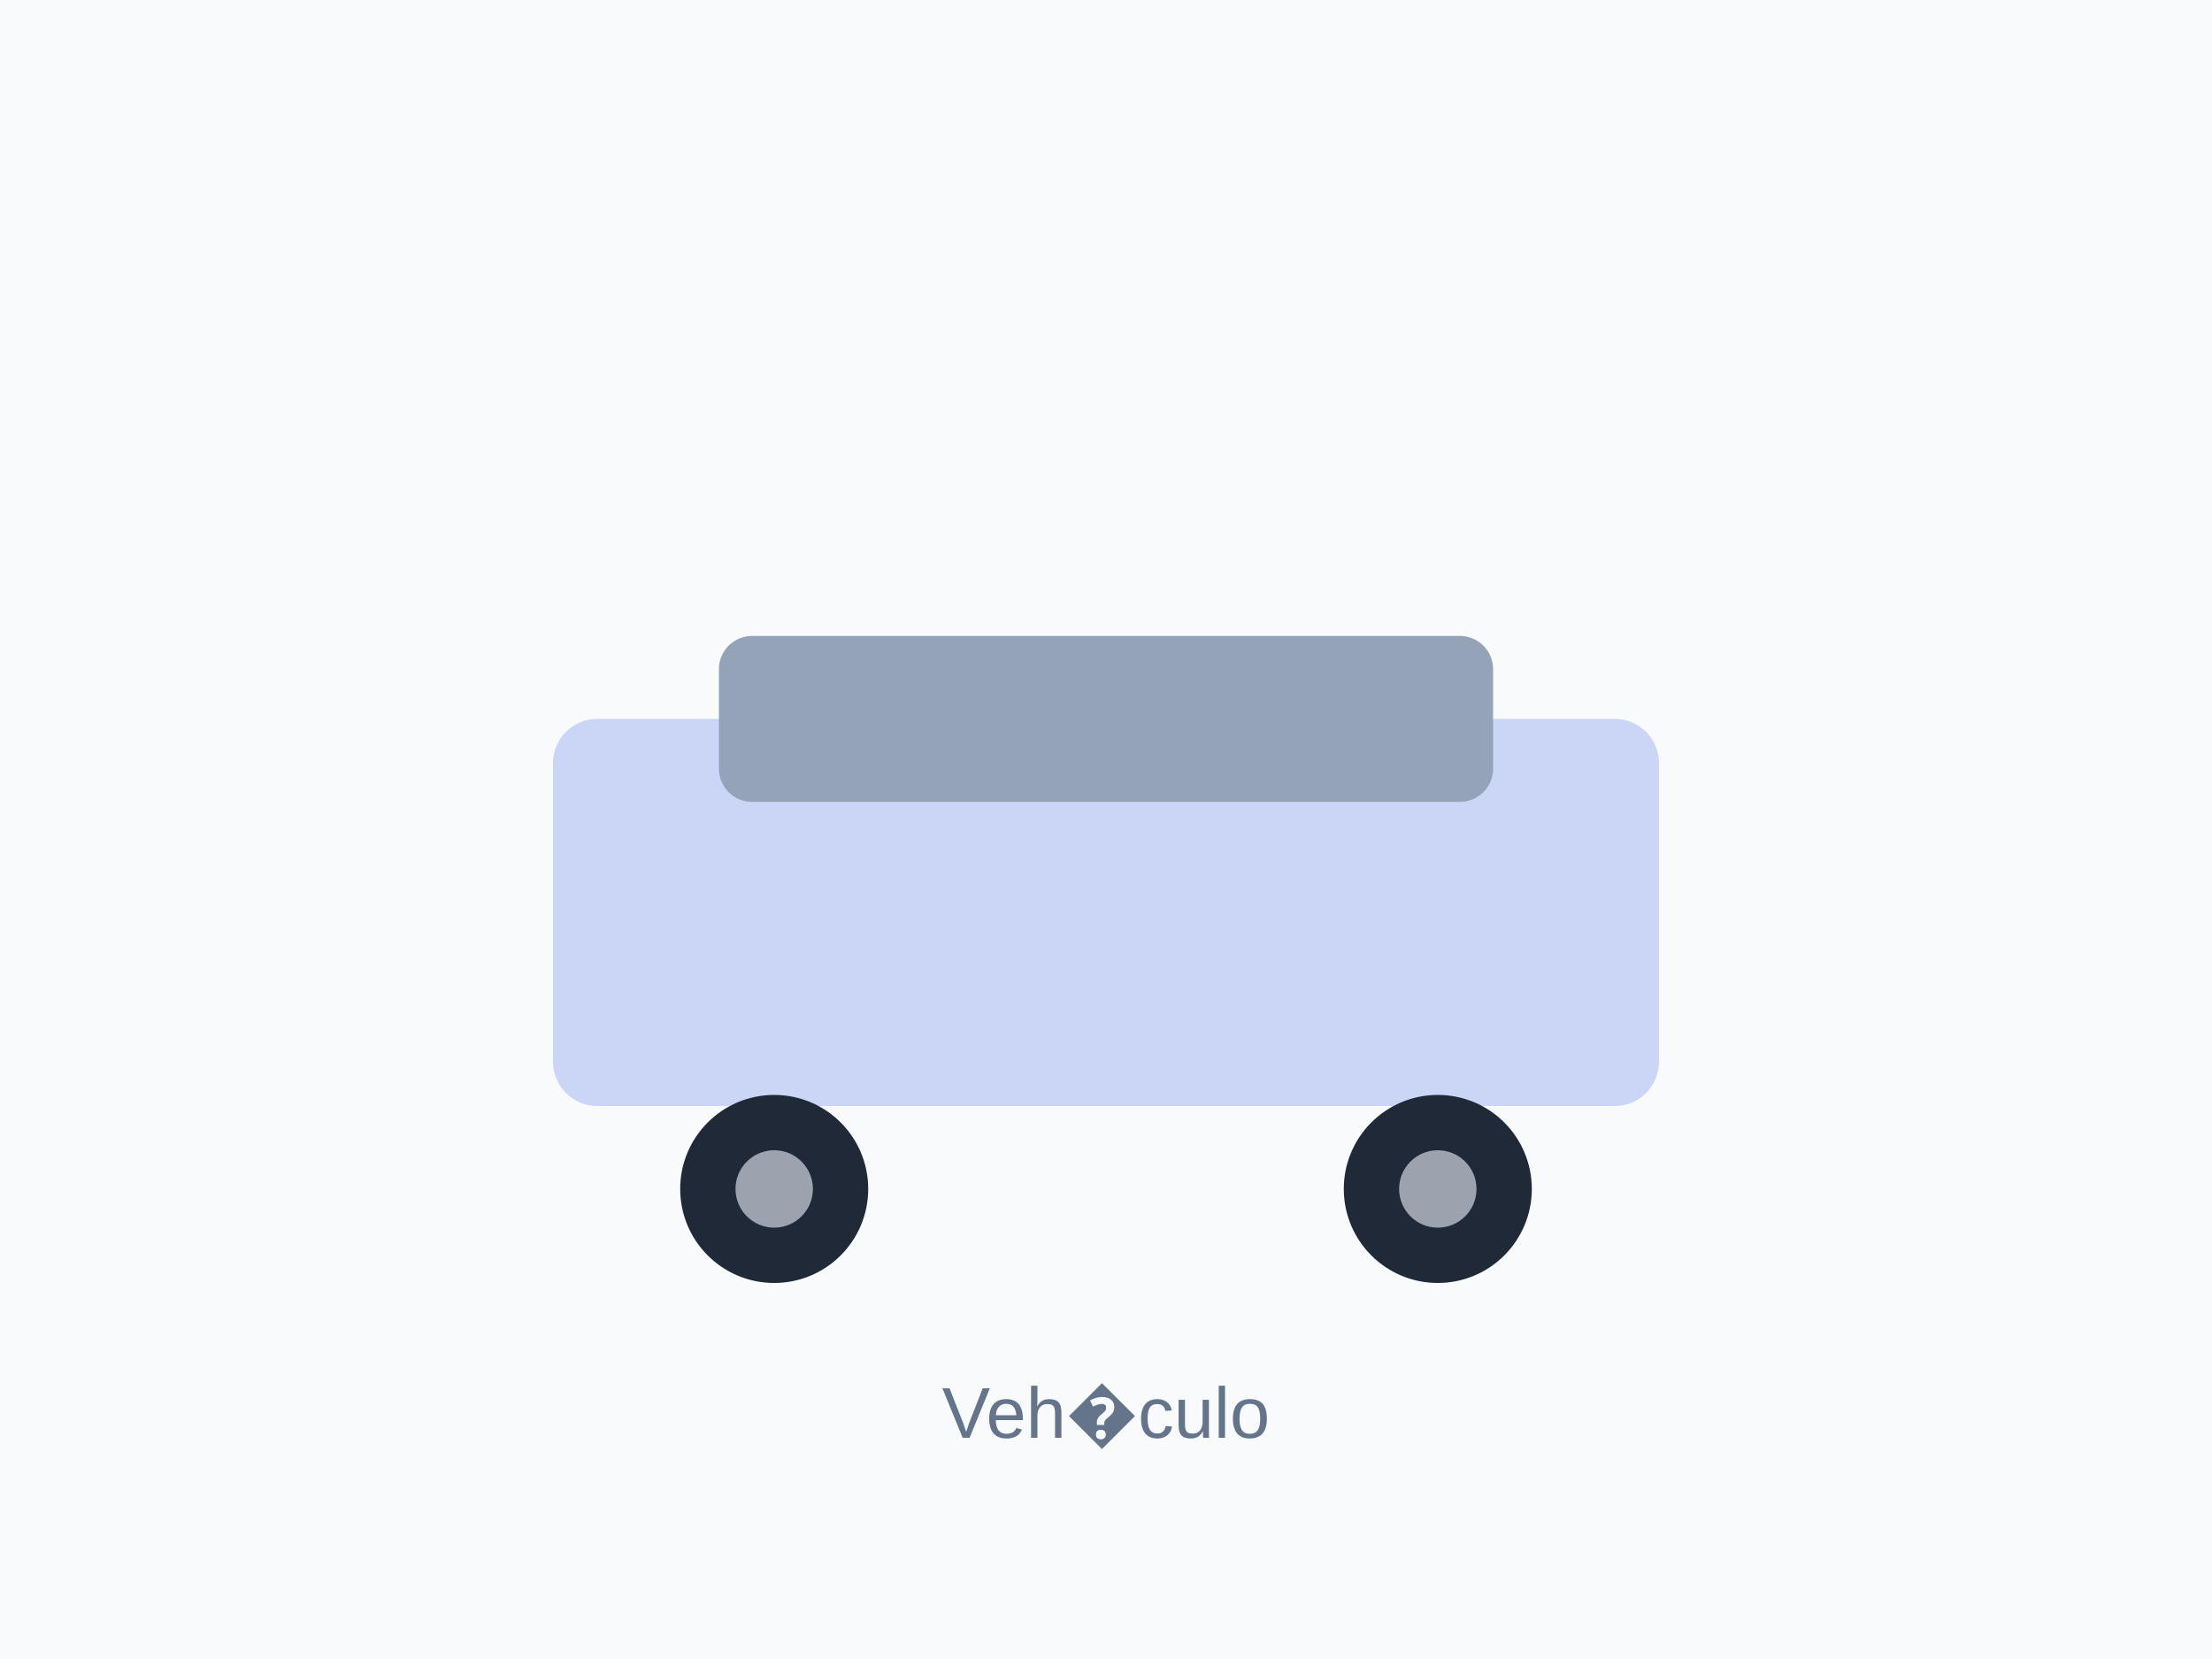
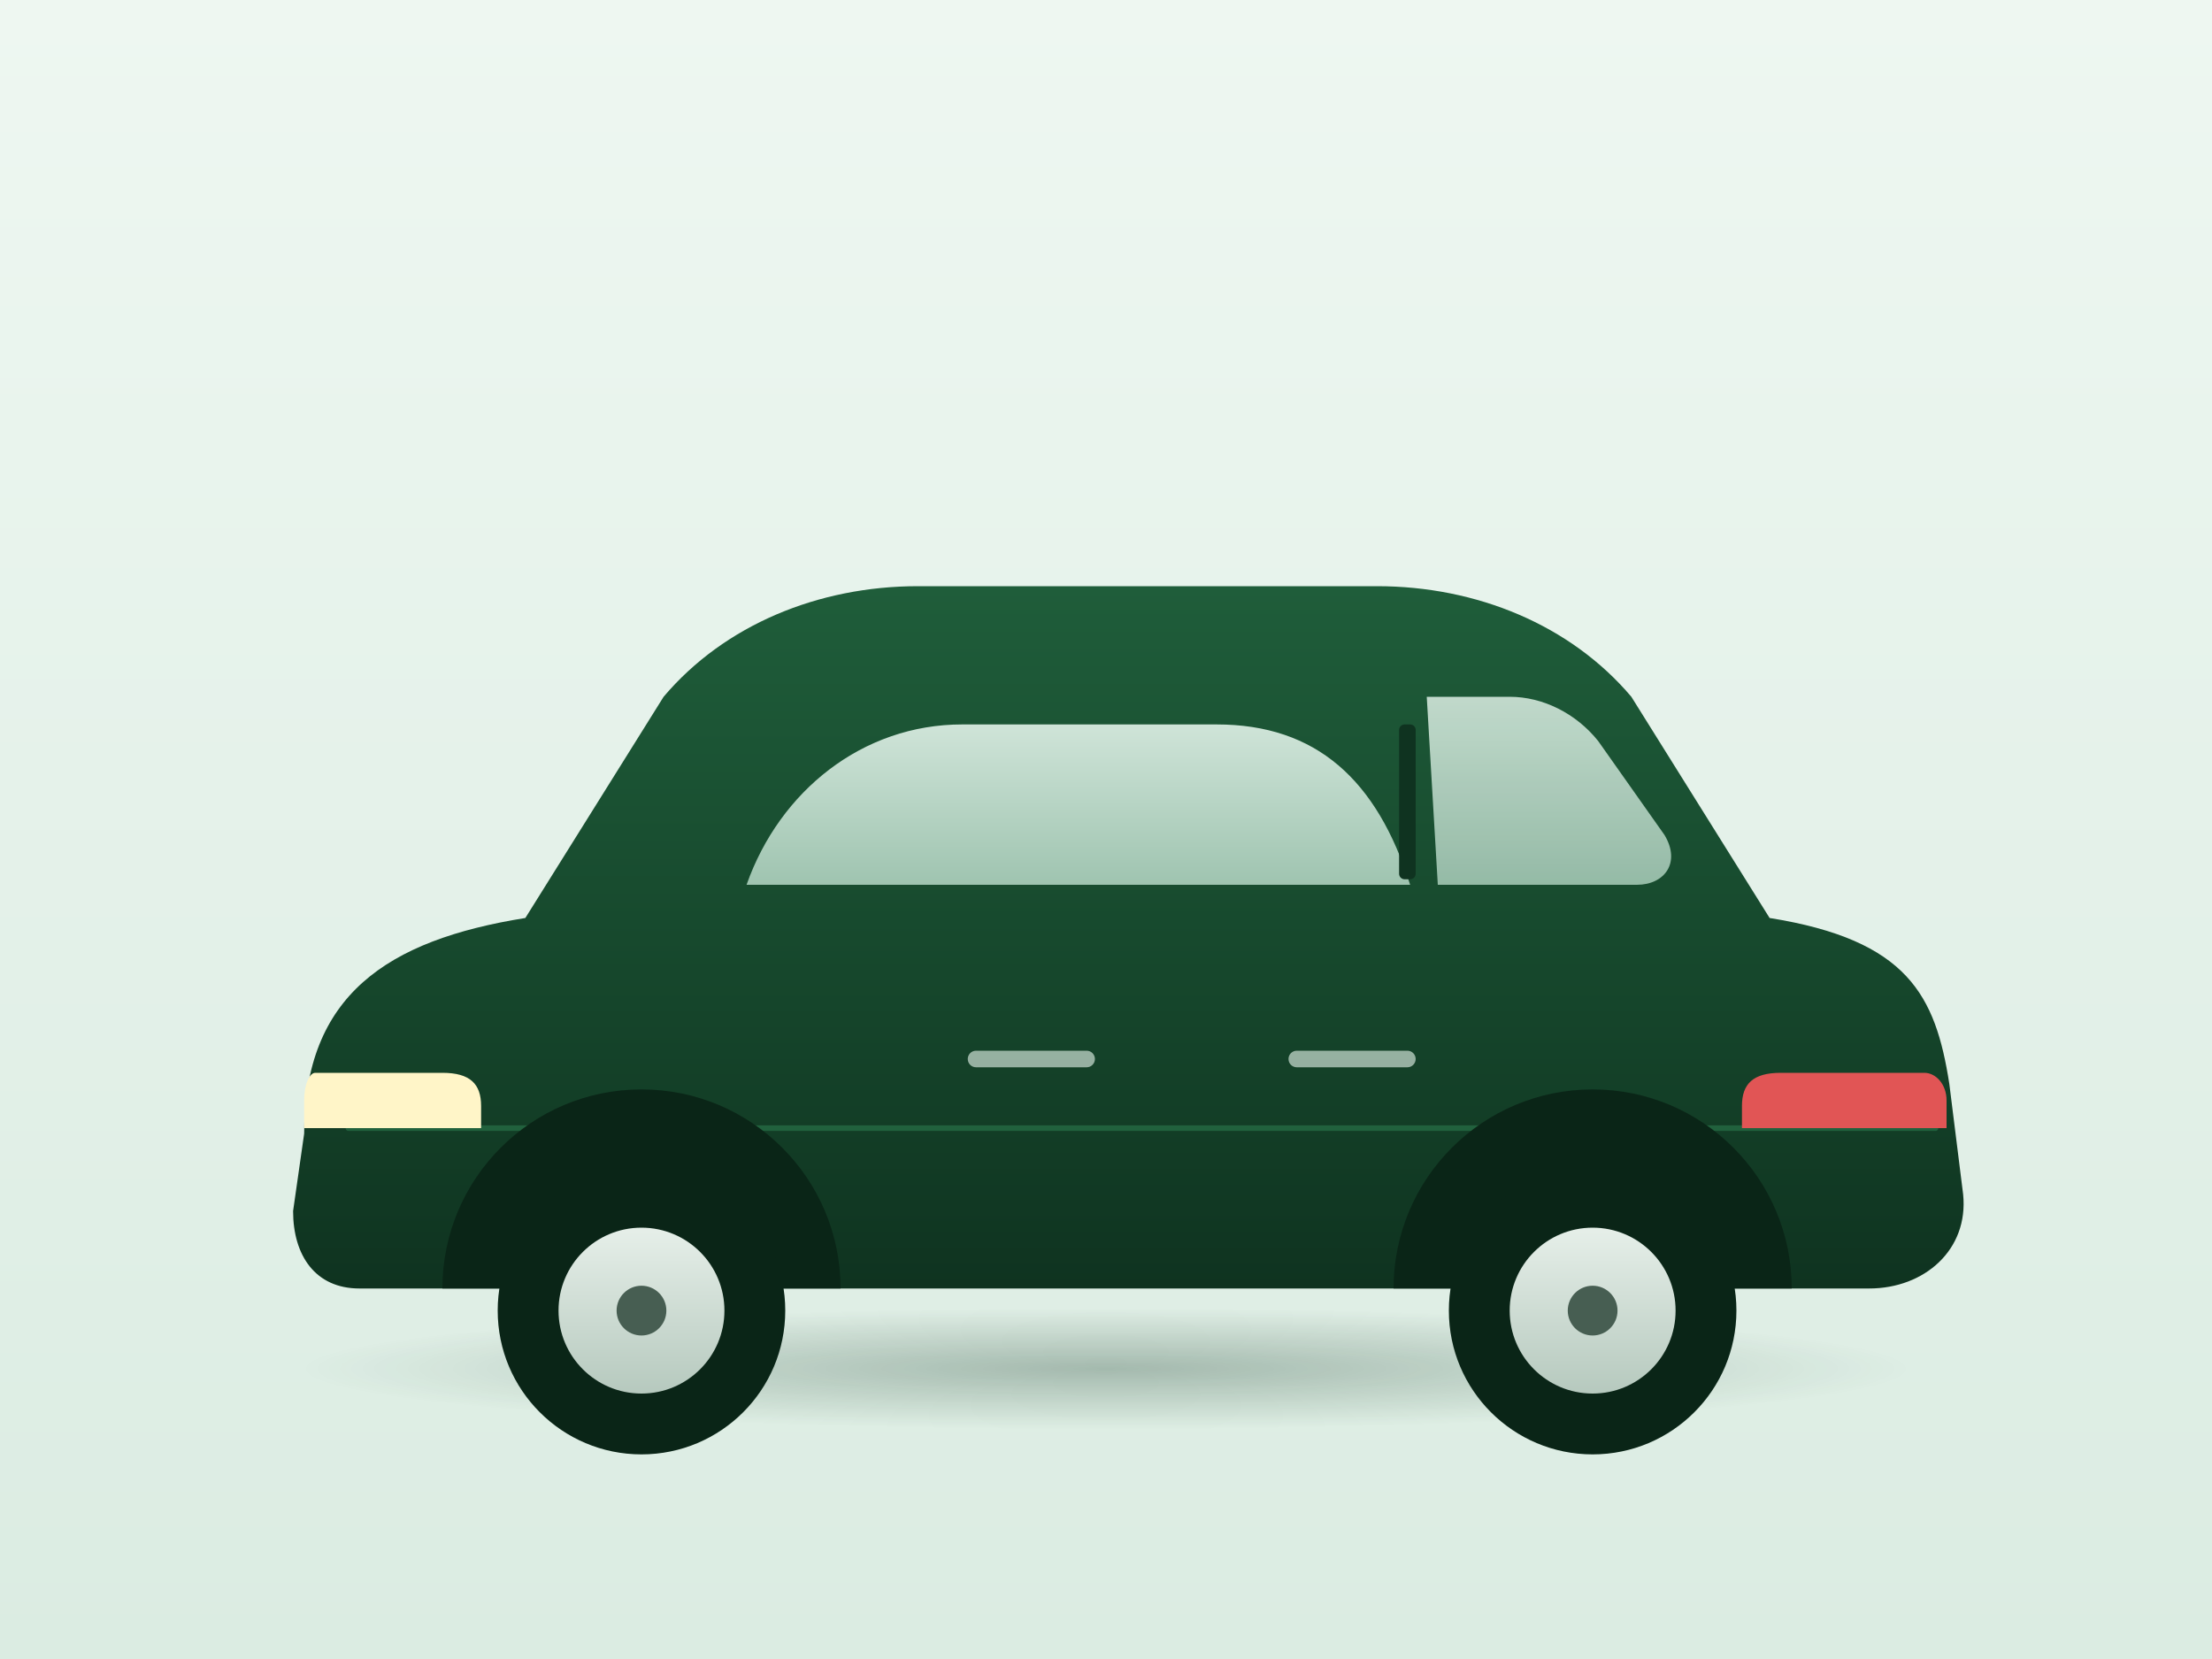
- <svg xmlns="http://www.w3.org/2000/svg" width="800" height="600" viewBox="0 0 800 600" fill="none">
-   <rect width="800" height="600" fill="#f8fafc" />
-   <rect x="200" y="260" width="400" height="140" rx="16" fill="#cbd5f5" />
-   <rect x="260" y="230" width="280" height="60" rx="12" fill="#94a3b8" />
-   <circle cx="280" cy="430" r="34" fill="#1f2937" />
-   <circle cx="520" cy="430" r="34" fill="#1f2937" />
-   <circle cx="280" cy="430" r="14" fill="#9ca3af" />
-   <circle cx="520" cy="430" r="14" fill="#9ca3af" />
-   <text x="400" y="520" text-anchor="middle" font-family="Arial, sans-serif" font-size="26" fill="#64748b">Veh�culo</text>
+ <svg xmlns="http://www.w3.org/2000/svg" width="800" height="600" viewBox="0 0 800 600" fill="none" role="img" aria-label="Vehículo">
+   <defs>
+     <linearGradient id="bgGen" x1="0" y1="0" x2="0" y2="1">
+       <stop offset="0%" stop-color="#eef7f1" />
+       <stop offset="100%" stop-color="#dbece2" />
+     </linearGradient>
+     <linearGradient id="bodyGen" x1="0" y1="0" x2="0" y2="1">
+       <stop offset="0%" stop-color="#1f5d3a" />
+       <stop offset="55%" stop-color="#16472c" />
+       <stop offset="100%" stop-color="#0f3320" />
+     </linearGradient>
+     <linearGradient id="glassGen" x1="0" y1="0" x2="0" y2="1">
+       <stop offset="0%" stop-color="#cfe4d8" />
+       <stop offset="100%" stop-color="#9fc4b0" />
+     </linearGradient>
+     <linearGradient id="hubGen" x1="0" y1="0" x2="0" y2="1">
+       <stop offset="0%" stop-color="#e6efe9" />
+       <stop offset="100%" stop-color="#b6c9be" />
+     </linearGradient>
+     <radialGradient id="shadowGen" cx="0.5" cy="0.5" r="0.5">
+       <stop offset="0%" stop-color="#0f3320" stop-opacity="0.28" />
+       <stop offset="100%" stop-color="#0f3320" stop-opacity="0" />
+     </radialGradient>
+   </defs>
+   <rect width="800" height="600" fill="url(#bgGen)" />
+   <ellipse cx="400" cy="495" rx="290" ry="22" fill="url(#shadowGen)" />
+   <path d="M110 410            C110 360 140 340 190 332            L240 252            C262 226 296 212 332 212            H498            C534 212 568 226 590 252            L640 332            C690 340 700 360 705 392            L710 432            C712 452 696 466 676 466            H130            C114 466 106 454 106 438 Z" fill="url(#bodyGen)" />
+   <path d="M126 408 L700 408" stroke="#2a7a4d" stroke-width="2" stroke-linecap="round" opacity="0.6" />
+   <path d="M270 320            C282 286 312 262 348 262            H440            C476 262 498 282 510 320            Z" fill="url(#glassGen)" />
+   <path d="M520 320            L592 320            C602 320 608 312 602 302            L578 268            C570 258 558 252 546 252            H516            Z" fill="url(#glassGen)" opacity="0.92" />
+   <rect x="506" y="262" width="6" height="56" rx="2" fill="#0f3320" />
+   <rect x="350" y="380" width="46" height="6" rx="3" fill="#cde0d4" opacity="0.7" />
+   <rect x="466" y="380" width="46" height="6" rx="3" fill="#cde0d4" opacity="0.7" />
+   <path d="M114 388 H160 C170 388 174 392 174 400 V408 H110 V398 C110 392 112 388 114 388 Z" fill="#fff5c8" />
+   <path d="M690 388 H644 C634 388 630 392 630 400 V408 H704 V398 C704 392 700 388 696 388 Z" fill="#e15555" />
+   <path d="M160 466 A72 72 0 0 1 304 466 Z" fill="#0a2517" />
+   <path d="M504 466 A72 72 0 0 1 648 466 Z" fill="#0a2517" />
+   <circle cx="232" cy="474" r="52" fill="#0a2517" />
+   <circle cx="576" cy="474" r="52" fill="#0a2517" />
+   <circle cx="232" cy="474" r="30" fill="url(#hubGen)" />
+   <circle cx="576" cy="474" r="30" fill="url(#hubGen)" />
+   <circle cx="232" cy="474" r="9" fill="#475e52" />
+   <circle cx="576" cy="474" r="9" fill="#475e52" />
</svg>
